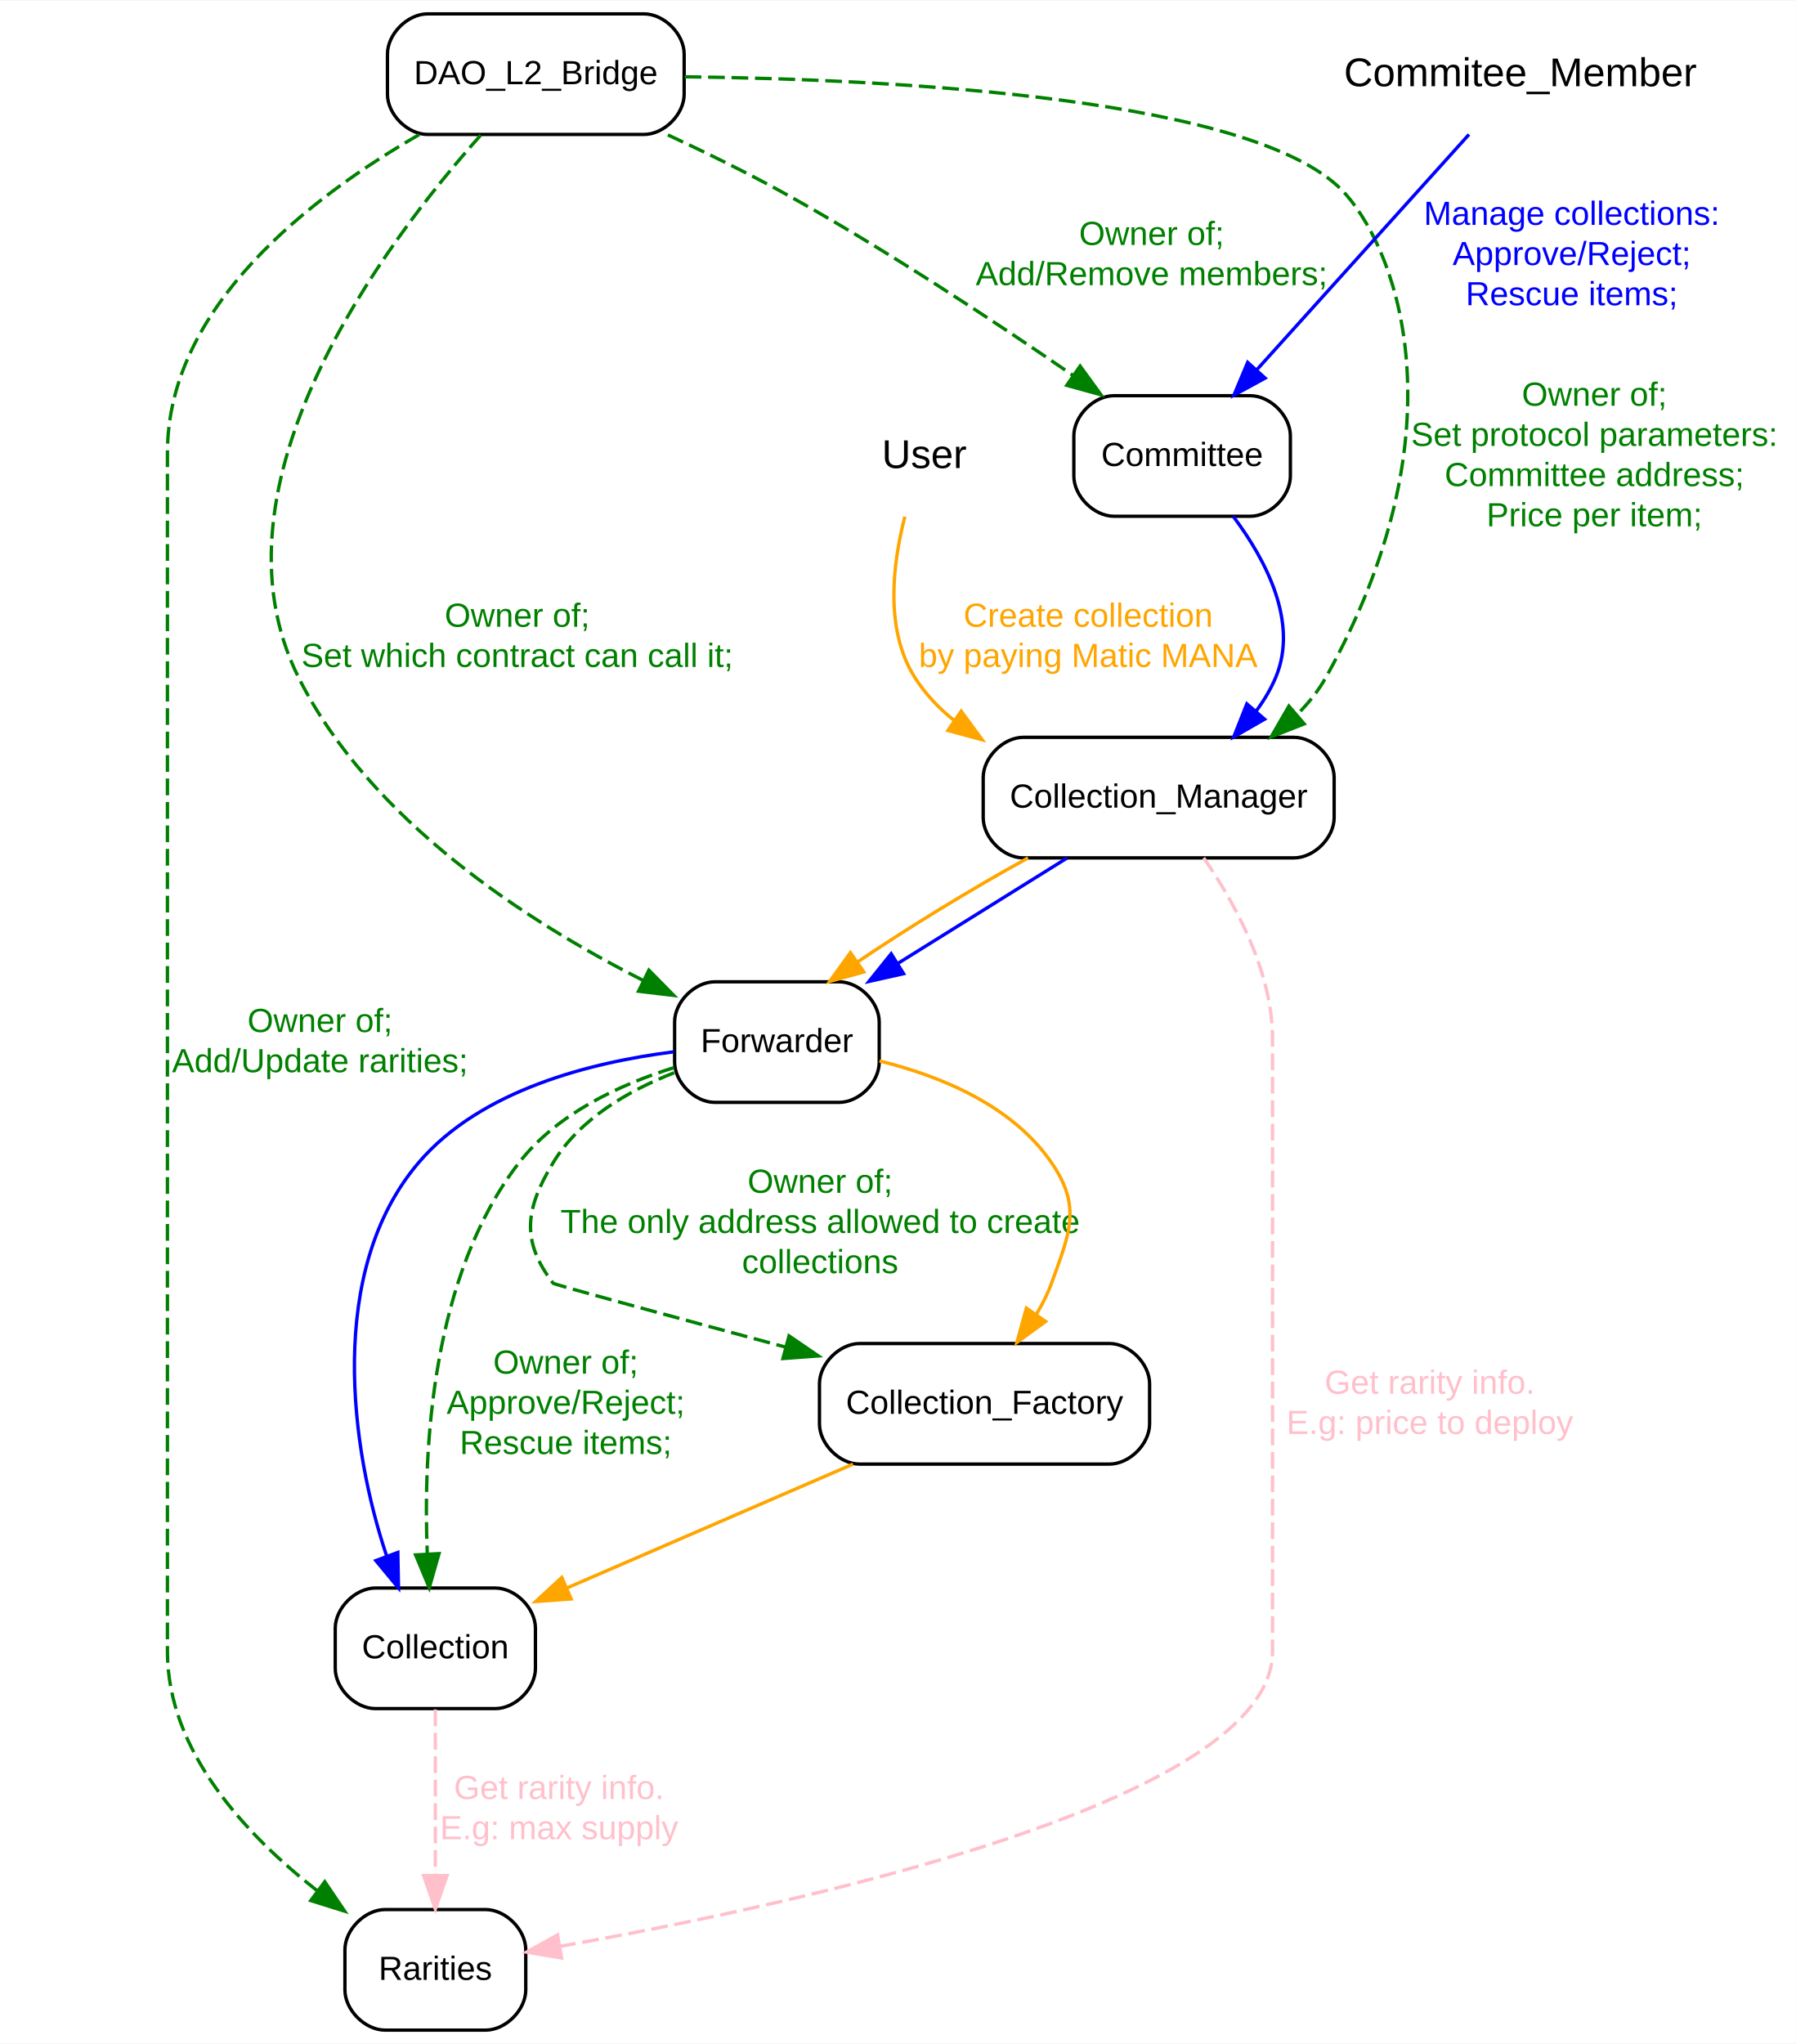
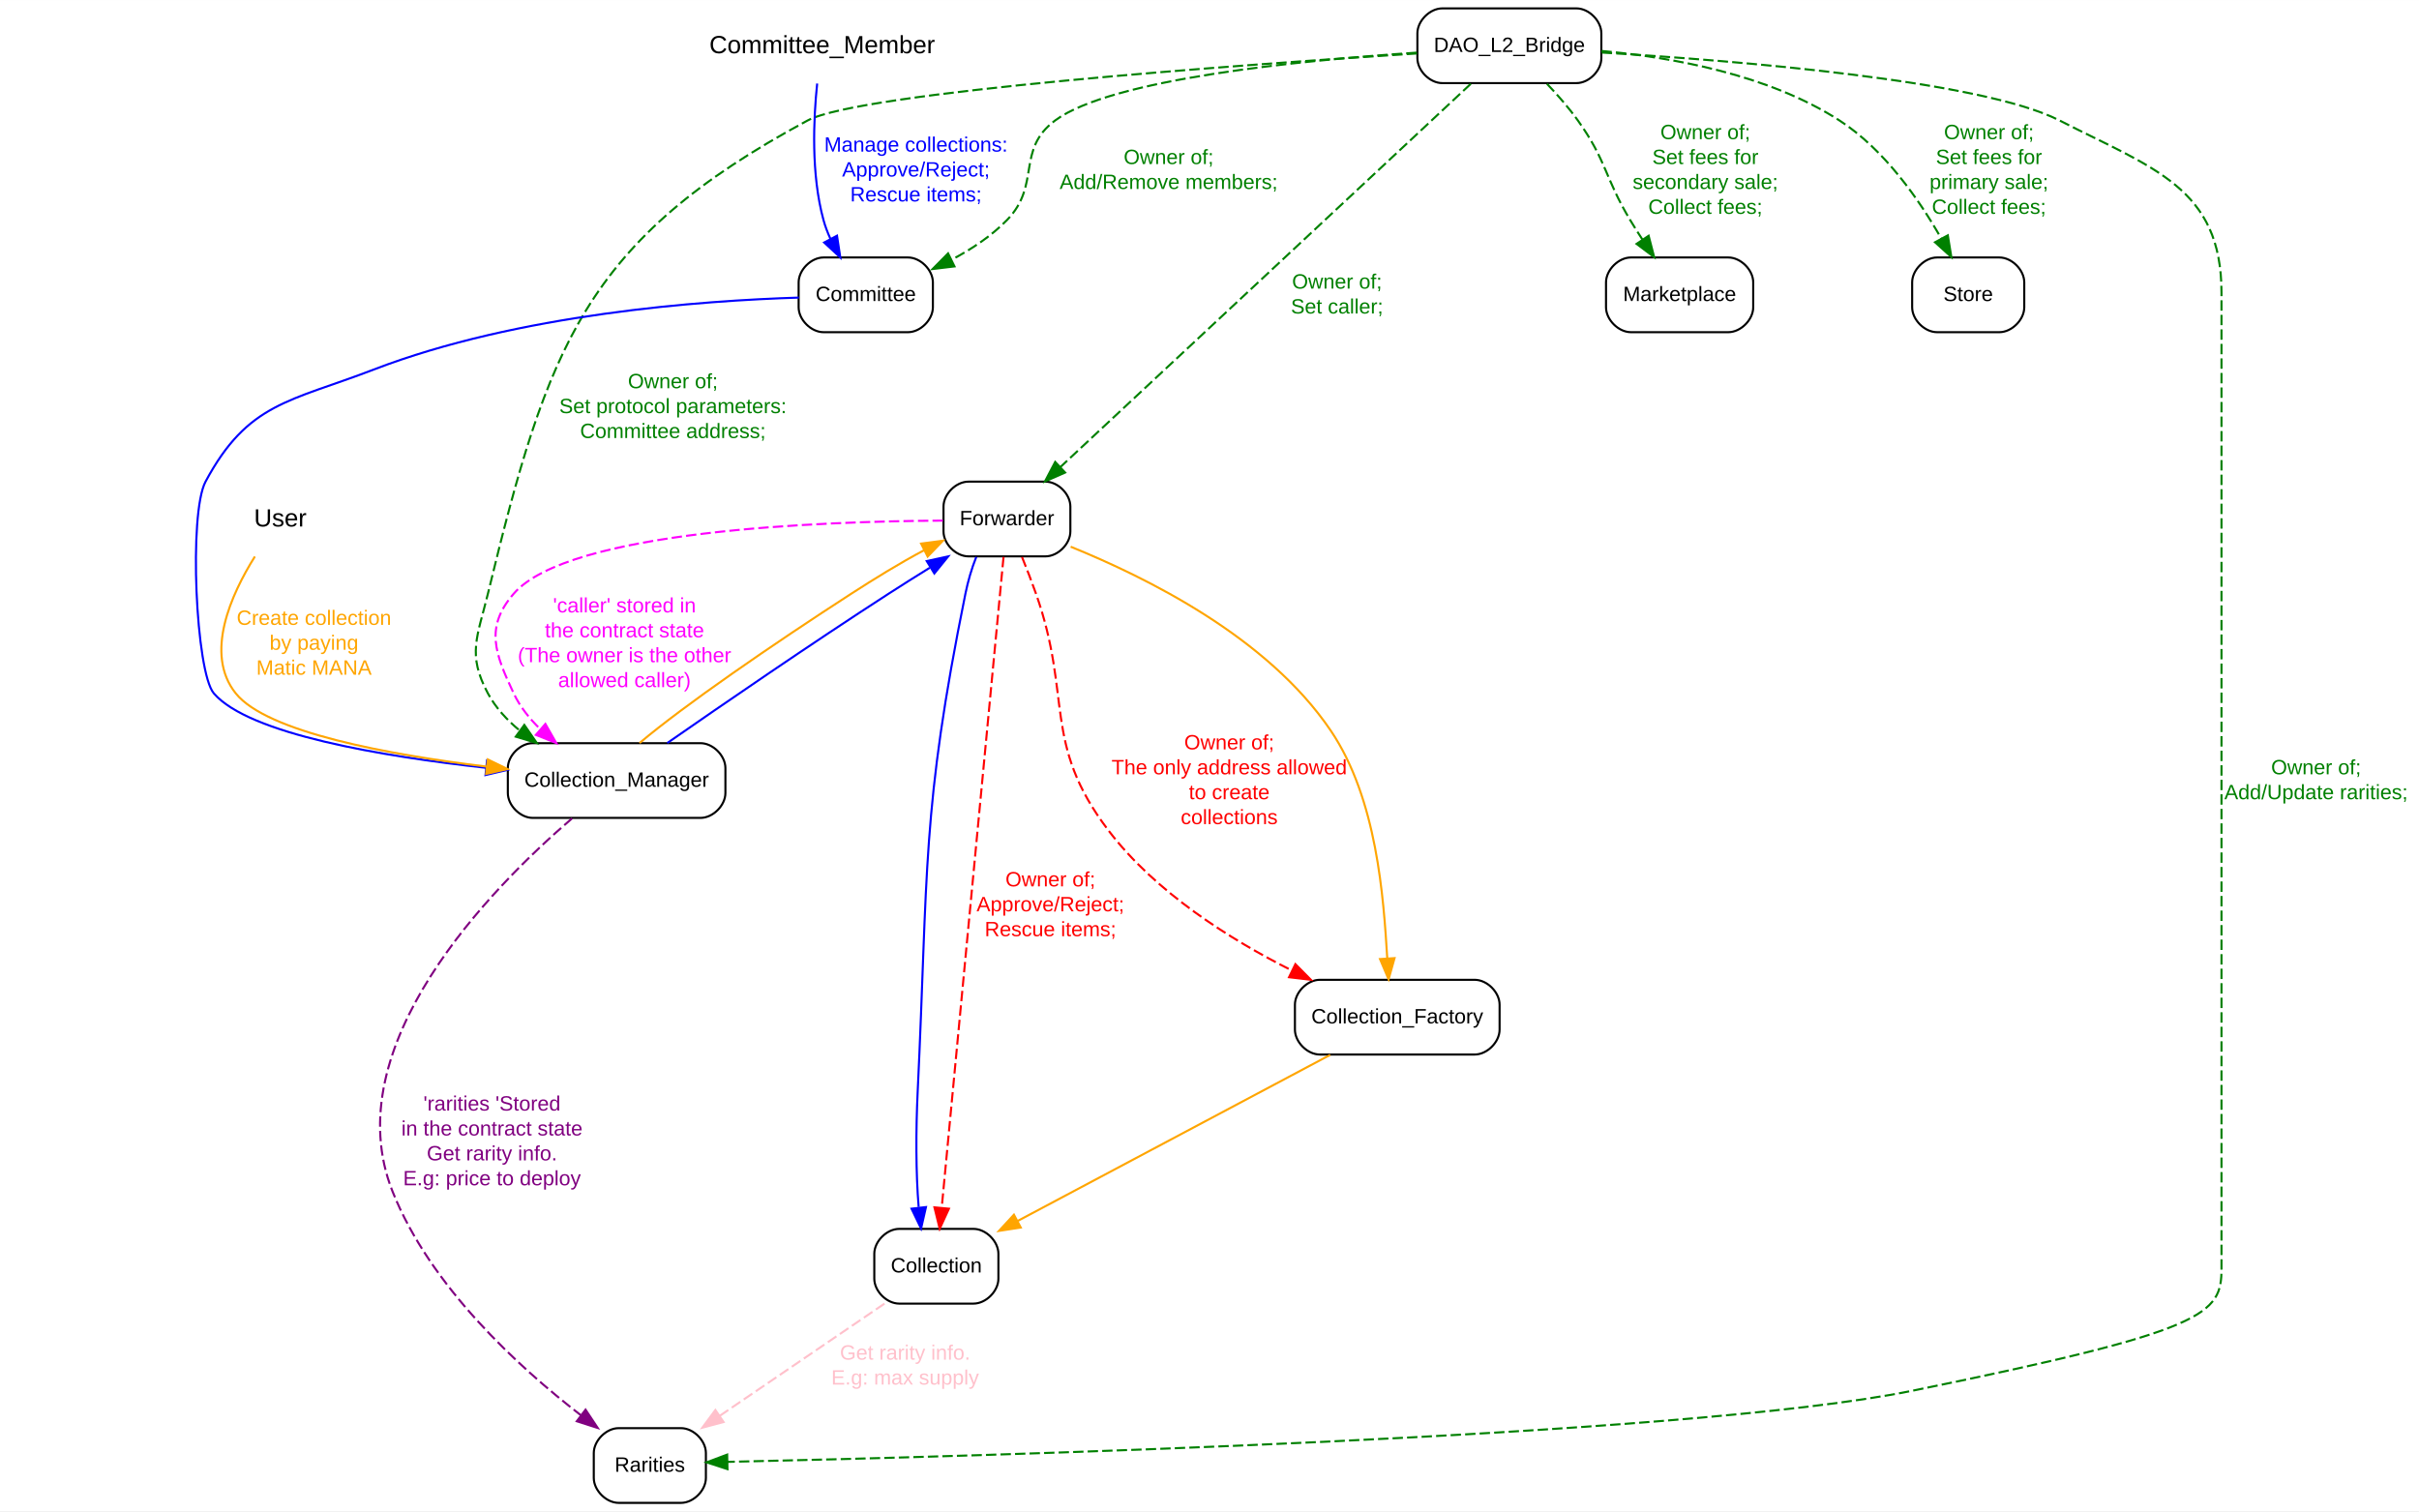
- <svg xmlns="http://www.w3.org/2000/svg" width="536pt" height="610pt" viewBox="0.00 0.00 536.25 610.00">
-   <g id="graph0" class="graph" transform="scale(1 1) rotate(0) translate(4 606)">
-     <polygon fill="white" stroke="transparent" points="-4,4 -4,-606 532.25,-606 532.25,4 -4,4" />
+ <svg xmlns="http://www.w3.org/2000/svg" width="1165pt" height="728pt" viewBox="0.00 0.00 1165.13 728.00">
+   <g id="graph0" class="graph" transform="scale(1 1) rotate(0) translate(4 724)">
+     <polygon fill="white" stroke="transparent" points="-4,4 -4,-724 1161.13,-724 1161.13,4 -4,4" />
    <g id="node1" class="node">
-       <path fill="none" stroke="black" d="M188.3,-602C188.3,-602 123.7,-602 123.7,-602 117.7,-602 111.7,-596 111.7,-590 111.7,-590 111.7,-578 111.7,-578 111.7,-572 117.7,-566 123.7,-566 123.7,-566 188.3,-566 188.3,-566 194.3,-566 200.3,-572 200.3,-578 200.3,-578 200.3,-590 200.3,-590 200.3,-596 194.3,-602 188.3,-602" />
-       <text text-anchor="middle" x="156" y="-581" font-family="arial" font-size="10.00">DAO_L2_Bridge</text>
+       <path fill="none" stroke="black" d="M755.3,-720C755.3,-720 690.7,-720 690.7,-720 684.7,-720 678.7,-714 678.7,-708 678.7,-708 678.7,-696 678.7,-696 678.7,-690 684.7,-684 690.7,-684 690.7,-684 755.3,-684 755.3,-684 761.3,-684 767.3,-690 767.3,-696 767.3,-696 767.3,-708 767.3,-708 767.3,-714 761.3,-720 755.3,-720" />
+       <text text-anchor="middle" x="723" y="-699" font-family="arial" font-size="10.00">DAO_L2_Bridge</text>
    </g>
    <g id="node2" class="node">
-       <path fill="none" stroke="black" d="M246.55,-313C246.55,-313 209.45,-313 209.45,-313 203.45,-313 197.45,-307 197.45,-301 197.45,-301 197.45,-289 197.45,-289 197.45,-283 203.45,-277 209.45,-277 209.45,-277 246.55,-277 246.55,-277 252.55,-277 258.55,-283 258.55,-289 258.55,-289 258.55,-301 258.55,-301 258.55,-307 252.55,-313 246.55,-313" />
-       <text text-anchor="middle" x="228" y="-292" font-family="arial" font-size="10.00">Forwarder</text>
+       <path fill="none" stroke="black" d="M828.45,-600C828.45,-600 781.55,-600 781.55,-600 775.55,-600 769.55,-594 769.55,-588 769.55,-588 769.55,-576 769.55,-576 769.55,-570 775.55,-564 781.55,-564 781.55,-564 828.45,-564 828.45,-564 834.45,-564 840.45,-570 840.45,-576 840.45,-576 840.45,-588 840.45,-588 840.45,-594 834.45,-600 828.45,-600" />
+       <text text-anchor="middle" x="805" y="-579" font-family="arial" font-size="10.00">Marketplace</text>
    </g>
    <g id="edge1" class="edge">
-       <path fill="none" stroke="green" stroke-dasharray="5,2" d="M139.56,-565.8C110.68,-533.42 56.49,-461.46 85.09,-404 106.37,-361.25 153.54,-330.92 187.89,-313.5" />
-       <polygon fill="green" stroke="green" points="189.77,-316.48 197.2,-308.93 186.68,-310.19 189.77,-316.48" />
-       <text text-anchor="middle" x="150.46" y="-419" font-family="arial" font-size="10.00" fill="green">Owner of;</text>
-       <text text-anchor="middle" x="150.46" y="-407" font-family="arial" font-size="10.00" fill="green">Set which contract can call it;</text>
+       <path fill="none" stroke="green" stroke-dasharray="5,2" d="M741.12,-683.65C746.26,-678.26 751.63,-672.12 756,-666 769.99,-646.39 768.81,-638.66 781.2,-618 783.03,-614.95 785.03,-611.79 787.05,-608.69" />
+       <polygon fill="green" stroke="green" points="790.08,-610.45 792.74,-600.19 784.27,-606.55 790.08,-610.45" />
+       <text text-anchor="middle" x="817.4" y="-657" font-family="arial" font-size="10.00" fill="green">Owner of;</text>
+       <text text-anchor="middle" x="817.4" y="-645" font-family="arial" font-size="10.00" fill="green">Set fees for</text>
+       <text text-anchor="middle" x="817.4" y="-633" font-family="arial" font-size="10.00" fill="green"> secondary sale;</text>
+       <text text-anchor="middle" x="817.4" y="-621" font-family="arial" font-size="10.00" fill="green"> Collect fees;</text>
    </g>
    <g id="node3" class="node">
-       <path fill="none" stroke="black" d="M382.4,-386C382.4,-386 301.6,-386 301.6,-386 295.6,-386 289.6,-380 289.6,-374 289.6,-374 289.6,-362 289.6,-362 289.6,-356 295.6,-350 301.6,-350 301.6,-350 382.4,-350 382.4,-350 388.4,-350 394.4,-356 394.4,-362 394.4,-362 394.4,-374 394.4,-374 394.4,-380 388.4,-386 382.4,-386" />
-       <text text-anchor="middle" x="342" y="-365" font-family="arial" font-size="10.00">Collection_Manager</text>
+       <path fill="none" stroke="black" d="M959,-600C959,-600 929,-600 929,-600 923,-600 917,-594 917,-588 917,-588 917,-576 917,-576 917,-570 923,-564 929,-564 929,-564 959,-564 959,-564 965,-564 971,-570 971,-576 971,-576 971,-588 971,-588 971,-594 965,-600 959,-600" />
+       <text text-anchor="middle" x="944" y="-579" font-family="arial" font-size="10.00">Store</text>
    </g>
    <g id="edge2" class="edge">
-       <path fill="none" stroke="green" stroke-dasharray="5,2" d="M200.45,-583.22C263.21,-582.47 372.96,-576.92 398,-548 414.31,-529.16 432.12,-476.09 392,-404 389.74,-399.93 386.78,-396.23 383.43,-392.89" />
-       <polygon fill="green" stroke="green" points="385.45,-390.01 375.59,-386.14 380.89,-395.32 385.45,-390.01" />
-       <text text-anchor="middle" x="472.12" y="-485" font-family="arial" font-size="10.00" fill="green">Owner of;</text>
-       <text text-anchor="middle" x="472.12" y="-473" font-family="arial" font-size="10.00" fill="green"> Set protocol parameters:</text>
-       <text text-anchor="middle" x="472.12" y="-461" font-family="arial" font-size="10.00" fill="green">Committee address;</text>
-       <text text-anchor="middle" x="472.12" y="-449" font-family="arial" font-size="10.00" fill="green">Price per item;</text>
+       <path fill="none" stroke="green" stroke-dasharray="5,2" d="M767.33,-699.5C801.12,-696.5 847.56,-688.22 882,-666 903.59,-652.07 920.39,-627.84 931.03,-609.14" />
+       <polygon fill="green" stroke="green" points="934.18,-610.67 935.88,-600.22 928.03,-607.33 934.18,-610.67" />
+       <text text-anchor="middle" x="954" y="-657" font-family="arial" font-size="10.00" fill="green">Owner of;</text>
+       <text text-anchor="middle" x="954" y="-645" font-family="arial" font-size="10.00" fill="green">Set fees for</text>
+       <text text-anchor="middle" x="954" y="-633" font-family="arial" font-size="10.00" fill="green"> primary sale;</text>
+       <text text-anchor="middle" x="954" y="-621" font-family="arial" font-size="10.00" fill="green"> Collect fees;</text>
    </g>
    <g id="node4" class="node">
-       <path fill="none" stroke="black" d="M369.33,-488C369.33,-488 328.67,-488 328.67,-488 322.67,-488 316.67,-482 316.67,-476 316.67,-476 316.67,-464 316.67,-464 316.67,-458 322.67,-452 328.67,-452 328.67,-452 369.33,-452 369.33,-452 375.33,-452 381.33,-458 381.33,-464 381.33,-464 381.33,-476 381.33,-476 381.33,-482 375.33,-488 369.33,-488" />
-       <text text-anchor="middle" x="349" y="-467" font-family="arial" font-size="10.00">Committee</text>
+       <path fill="none" stroke="black" d="M499.55,-492C499.55,-492 462.45,-492 462.45,-492 456.45,-492 450.45,-486 450.45,-480 450.45,-480 450.45,-468 450.45,-468 450.45,-462 456.45,-456 462.45,-456 462.45,-456 499.55,-456 499.55,-456 505.55,-456 511.55,-462 511.55,-468 511.55,-468 511.55,-480 511.55,-480 511.55,-486 505.55,-492 499.55,-492" />
+       <text text-anchor="middle" x="481" y="-471" font-family="arial" font-size="10.00">Forwarder</text>
    </g>
    <g id="edge3" class="edge">
-       <path fill="none" stroke="green" stroke-dasharray="5,2" d="M195.45,-565.86C207.07,-560.47 219.7,-554.28 231,-548 260.76,-531.45 293.05,-510.13 316.32,-494.12" />
-       <polygon fill="green" stroke="green" points="318.54,-496.84 324.77,-488.27 314.55,-491.09 318.54,-496.84" />
-       <text text-anchor="middle" x="339.9" y="-533" font-family="arial" font-size="10.00" fill="green">Owner of;</text>
-       <text text-anchor="middle" x="339.9" y="-521" font-family="arial" font-size="10.00" fill="green"> Add/Remove members;</text>
+       <path fill="none" stroke="green" stroke-dasharray="5,2" d="M704.41,-683.64C661.55,-643.61 555.7,-544.76 506.68,-498.98" />
+       <polygon fill="green" stroke="green" points="509.02,-496.38 499.32,-492.11 504.24,-501.49 509.02,-496.38" />
+       <text text-anchor="middle" x="640" y="-585" font-family="arial" font-size="10.00" fill="green">Owner of;</text>
+       <text text-anchor="middle" x="640" y="-573" font-family="arial" font-size="10.00" fill="green">  Set caller;</text>
    </g>
    <g id="node5" class="node">
-       <path fill="none" stroke="black" d="M141,-36C141,-36 111,-36 111,-36 105,-36 99,-30 99,-24 99,-24 99,-12 99,-12 99,-6 105,0 111,0 111,0 141,0 141,0 147,0 153,-6 153,-12 153,-12 153,-24 153,-24 153,-30 147,-36 141,-36" />
-       <text text-anchor="middle" x="126" y="-15" font-family="arial" font-size="10.00">Rarities</text>
+       <path fill="none" stroke="black" d="M333.4,-366C333.4,-366 252.6,-366 252.6,-366 246.6,-366 240.6,-360 240.6,-354 240.6,-354 240.6,-342 240.6,-342 240.6,-336 246.6,-330 252.6,-330 252.6,-330 333.4,-330 333.4,-330 339.4,-330 345.4,-336 345.4,-342 345.4,-342 345.4,-354 345.4,-354 345.4,-360 339.4,-366 333.4,-366" />
+       <text text-anchor="middle" x="293" y="-345" font-family="arial" font-size="10.00">Collection_Manager</text>
    </g>
    <g id="edge4" class="edge">
-       <path fill="none" stroke="green" stroke-dasharray="5,2" d="M121.2,-565.96C88.97,-547.46 46,-514.61 46,-471 46,-471 46,-471 46,-113 46,-83.36 69.36,-58.3 90.83,-41.53" />
-       <polygon fill="green" stroke="green" points="92.98,-44.3 98.92,-35.52 88.8,-38.68 92.98,-44.3" />
-       <text text-anchor="middle" x="91.56" y="-298" font-family="arial" font-size="10.00" fill="green">Owner of;</text>
-       <text text-anchor="middle" x="91.56" y="-286" font-family="arial" font-size="10.00" fill="green"> Add/Update rarities;</text>
+       <path fill="none" stroke="green" stroke-dasharray="5,2" d="M678.56,-698.29C592.71,-692.77 410.29,-679.62 385,-666 277.33,-608.02 259.86,-556.83 231,-438 225.96,-417.27 220.9,-408.79 231,-390 234.74,-383.05 240.23,-377.08 246.42,-372.01" />
+       <polygon fill="green" stroke="green" points="248.54,-374.8 254.57,-366.08 244.42,-369.14 248.54,-374.8" />
+       <text text-anchor="middle" x="320.12" y="-537" font-family="arial" font-size="10.00" fill="green">Owner of;</text>
+       <text text-anchor="middle" x="320.12" y="-525" font-family="arial" font-size="10.00" fill="green"> Set protocol parameters:</text>
+       <text text-anchor="middle" x="320.12" y="-513" font-family="arial" font-size="10.00" fill="green">Committee address;</text>
    </g>
    <g id="node6" class="node">
-       <path fill="none" stroke="black" d="M327.29,-205C327.29,-205 252.71,-205 252.71,-205 246.71,-205 240.71,-199 240.71,-193 240.71,-193 240.71,-181 240.71,-181 240.71,-175 246.71,-169 252.71,-169 252.71,-169 327.29,-169 327.29,-169 333.29,-169 339.29,-175 339.29,-181 339.29,-181 339.29,-193 339.29,-193 339.29,-199 333.29,-205 327.29,-205" />
-       <text text-anchor="middle" x="290" y="-184" font-family="arial" font-size="10.00">Collection_Factory</text>
+       <path fill="none" stroke="black" d="M433.33,-600C433.33,-600 392.67,-600 392.67,-600 386.67,-600 380.67,-594 380.67,-588 380.67,-588 380.67,-576 380.67,-576 380.67,-570 386.67,-564 392.67,-564 392.67,-564 433.33,-564 433.33,-564 439.33,-564 445.33,-570 445.33,-576 445.33,-576 445.33,-588 445.33,-588 445.33,-594 439.33,-600 433.33,-600" />
+       <text text-anchor="middle" x="413" y="-579" font-family="arial" font-size="10.00">Committee</text>
    </g>
    <g id="edge5" class="edge">
-       <path fill="none" stroke="green" stroke-dasharray="5,2" d="M197.31,-285.84C183.75,-280.55 169.11,-272.11 161.18,-259 152.9,-245.31 151.46,-235.71 161.18,-223 161.48,-222.61 196.89,-213.01 230.5,-203.96" />
-       <polygon fill="green" stroke="green" points="231.62,-207.28 240.37,-201.3 229.8,-200.52 231.62,-207.28" />
-       <text text-anchor="middle" x="240.91" y="-250" font-family="arial" font-size="10.00" fill="green">Owner of;</text>
-       <text text-anchor="middle" x="240.91" y="-238" font-family="arial" font-size="10.00" fill="green"> The only address allowed to create</text>
-       <text text-anchor="middle" x="240.91" y="-226" font-family="arial" font-size="10.00" fill="green"> collections</text>
+       <path fill="none" stroke="green" stroke-dasharray="5,2" d="M678.3,-698.68C622.49,-694.96 531.06,-685.97 504.21,-666 485.19,-651.86 497.55,-634.96 481,-618 473.48,-610.29 463.91,-603.96 454.33,-598.9" />
+       <polygon fill="green" stroke="green" points="455.73,-595.69 445.21,-594.43 452.65,-601.97 455.73,-595.69" />
+       <text text-anchor="middle" x="558.9" y="-645" font-family="arial" font-size="10.00" fill="green">Owner of;</text>
+       <text text-anchor="middle" x="558.9" y="-633" font-family="arial" font-size="10.00" fill="green"> Add/Remove members;</text>
+     </g>
+     <g id="node7" class="node">
+       <path fill="none" stroke="black" d="M324,-36C324,-36 294,-36 294,-36 288,-36 282,-30 282,-24 282,-24 282,-12 282,-12 282,-6 288,0 294,0 294,0 324,0 324,0 330,0 336,-6 336,-12 336,-12 336,-24 336,-24 336,-30 330,-36 324,-36" />
+       <text text-anchor="middle" x="309" y="-15" font-family="arial" font-size="10.00">Rarities</text>
+     </g>
+     <g id="edge6" class="edge">
+       <path fill="none" stroke="green" stroke-dasharray="5,2" d="M767.48,-698.73C832.66,-694.81 950.48,-685.24 988,-666 1033.04,-642.9 1066,-633.62 1066,-583 1066,-583 1066,-583 1066,-113 1066,-90.8 1059.6,-83.07 917,-54 806.99,-31.58 461.08,-22.27 346.37,-19.75" />
+       <polygon fill="green" stroke="green" points="346.39,-16.25 336.32,-19.53 346.24,-23.25 346.39,-16.25" />
+       <text text-anchor="middle" x="1111.57" y="-351" font-family="arial" font-size="10.00" fill="green">Owner of;</text>
+       <text text-anchor="middle" x="1111.57" y="-339" font-family="arial" font-size="10.00" fill="green"> Add/Update rarities;</text>
+     </g>
+     <g id="node8" class="node">
+       <path fill="none" stroke="black" d="M706.29,-252C706.29,-252 631.71,-252 631.71,-252 625.71,-252 619.71,-246 619.71,-240 619.71,-240 619.71,-228 619.71,-228 619.71,-222 625.71,-216 631.71,-216 631.71,-216 706.29,-216 706.29,-216 712.29,-216 718.29,-222 718.29,-228 718.29,-228 718.29,-240 718.29,-240 718.29,-246 712.29,-252 706.29,-252" />
+       <text text-anchor="middle" x="669" y="-231" font-family="arial" font-size="10.00">Collection_Factory</text>
+     </g>
+     <g id="node9" class="node">
+       <path fill="none" stroke="black" d="M464.89,-132C464.89,-132 429.11,-132 429.11,-132 423.11,-132 417.11,-126 417.11,-120 417.11,-120 417.11,-108 417.11,-108 417.11,-102 423.11,-96 429.11,-96 429.11,-96 464.89,-96 464.89,-96 470.89,-96 476.89,-102 476.89,-108 476.89,-108 476.89,-120 476.89,-120 476.89,-126 470.89,-132 464.89,-132" />
+       <text text-anchor="middle" x="447" y="-111" font-family="arial" font-size="10.00">Collection</text>
+     </g>
+     <g id="edge12" class="edge">
+       <path fill="none" stroke="magenta" stroke-dasharray="5,2" d="M450.15,-473.22C392.03,-472.9 269.78,-468.53 243.42,-438 229.48,-421.85 234.34,-409.3 243.42,-390 246.43,-383.62 250.97,-377.89 256.1,-372.88" />
+       <polygon fill="magenta" stroke="magenta" points="258.69,-375.27 263.94,-366.06 254.1,-369.98 258.69,-375.27" />
+       <text text-anchor="middle" x="296.79" y="-429" font-family="arial" font-size="10.00" fill="magenta">'caller' stored in</text>
+       <text text-anchor="middle" x="296.79" y="-417" font-family="arial" font-size="10.00" fill="magenta"> the contract state</text>
+       <text text-anchor="middle" x="296.79" y="-405" font-family="arial" font-size="10.00" fill="magenta"> (The owner is the other</text>
+       <text text-anchor="middle" x="296.79" y="-393" font-family="arial" font-size="10.00" fill="magenta"> allowed caller)</text>
+     </g>
+     <g id="edge7" class="edge">
+       <path fill="none" stroke="red" stroke-dasharray="5,2" d="M488.27,-455.66C490.53,-450.06 492.96,-443.8 495,-438 512.6,-388.03 497.83,-366.2 529.86,-324 552.64,-293.99 588.7,-271.33 618.4,-256.4" />
+       <polygon fill="red" stroke="red" points="619.94,-259.54 627.39,-252.01 616.87,-253.25 619.94,-259.54" />
+       <text text-anchor="middle" x="588.07" y="-363" font-family="arial" font-size="10.00" fill="red">Owner of;</text>
+       <text text-anchor="middle" x="588.07" y="-351" font-family="arial" font-size="10.00" fill="red"> The only address allowed</text>
+       <text text-anchor="middle" x="588.07" y="-339" font-family="arial" font-size="10.00" fill="red"> to create</text>
+       <text text-anchor="middle" x="588.07" y="-327" font-family="arial" font-size="10.00" fill="red"> collections</text>
+     </g>
+     <g id="edge13" class="edge">
+       <path fill="none" stroke="orange" d="M511.7,-460.66C547.85,-445.91 606.36,-417.37 637,-372 659.24,-339.07 662.38,-291.78 664.19,-262.25" />
+       <polygon fill="orange" stroke="orange" points="667.69,-262.44 664.83,-252.24 660.7,-261.99 667.69,-262.44" />
+     </g>
+     <g id="edge8" class="edge">
+       <path fill="none" stroke="red" stroke-dasharray="5,2" d="M479.36,-455.73C473.9,-398.19 456.27,-212.66 449.6,-142.35" />
+       <polygon fill="red" stroke="red" points="453.05,-141.72 448.62,-132.09 446.08,-142.38 453.05,-141.72" />
+       <text text-anchor="middle" x="501.95" y="-297" font-family="arial" font-size="10.00" fill="red">Owner of;</text>
+       <text text-anchor="middle" x="501.95" y="-285" font-family="arial" font-size="10.00" fill="red"> Approve/Reject;</text>
+       <text text-anchor="middle" x="501.95" y="-273" font-family="arial" font-size="10.00" fill="red">Rescue items;</text>
+     </g>
+     <g id="edge17" class="edge">
+       <path fill="none" stroke="blue" d="M466.23,-455.74C463.99,-450.15 462.19,-443.87 461,-438 439.71,-332.98 443.12,-305.03 438,-198 437.12,-179.52 437.12,-158.7 438.48,-142.54" />
+       <polygon fill="blue" stroke="blue" points="442,-142.51 439.64,-132.18 435.05,-141.73 442,-142.51" />
+     </g>
+     <g id="edge11" class="edge">
+       <path fill="none" stroke="orange" d="M304.05,-366.07C325.54,-384.24 368.36,-413.68 406,-438 416.96,-445.08 429.28,-452.69 441.17,-459" />
+       <polygon fill="orange" stroke="orange" points="439.66,-462.15 450.16,-463.54 442.81,-455.9 439.66,-462.15" />
+     </g>
+     <g id="edge16" class="edge">
+       <path fill="none" stroke="blue" d="M317.4,-366.07C343.54,-384.24 386.36,-413.68 424,-438 430.37,-442.12 437.2,-446.41 443.84,-450.52" />
+       <polygon fill="blue" stroke="blue" points="442.37,-453.73 452.72,-455.99 446.04,-447.76 442.37,-453.73" />
+     </g>
+     <g id="edge18" class="edge">
+       <path fill="none" stroke="purple" stroke-dasharray="5,2" d="M271.55,-329.78C232.72,-296.39 157.25,-219.93 185.08,-150 203.23,-104.4 245.62,-65.53 275.75,-42.24" />
+       <polygon fill="purple" stroke="purple" points="278.03,-44.91 283.9,-36.09 273.81,-39.32 278.03,-44.91" />
+       <text text-anchor="middle" x="232.96" y="-189" font-family="arial" font-size="10.00" fill="purple">'rarities 'Stored</text>
+       <text text-anchor="middle" x="232.96" y="-177" font-family="arial" font-size="10.00" fill="purple"> in the contract state</text>
+       <text text-anchor="middle" x="232.96" y="-165" font-family="arial" font-size="10.00" fill="purple">Get rarity info.</text>
+       <text text-anchor="middle" x="232.96" y="-153" font-family="arial" font-size="10.00" fill="purple">   E.g: price to deploy</text>
+     </g>
+     <g id="edge15" class="edge">
+       <path fill="none" stroke="blue" d="M380.82,-580.67C334.16,-579.23 245.68,-572.81 176,-546 135.62,-530.46 115.42,-530.15 95,-492 86.82,-476.72 90.29,-400.11 99,-390 115.93,-370.36 180.1,-359.64 230.05,-354.14" />
+       <polygon fill="blue" stroke="blue" points="230.58,-357.61 240.16,-353.08 229.84,-350.64 230.58,-357.61" />
+     </g>
+     <g id="edge14" class="edge">
+       <path fill="none" stroke="orange" d="M636.72,-215.84C596.83,-194.64 529.01,-158.59 486.18,-135.83" />
+       <polygon fill="orange" stroke="orange" points="487.65,-132.65 477.18,-131.04 484.37,-138.83 487.65,-132.65" />
+     </g>
+     <g id="edge19" class="edge">
+       <path fill="none" stroke="pink" stroke-dasharray="5,2" d="M422.01,-95.98C399.78,-80.83 367.08,-58.56 342.57,-41.87" />
+       <polygon fill="pink" stroke="pink" points="344.51,-38.95 334.27,-36.21 340.57,-44.74 344.51,-38.95" />
+       <text text-anchor="middle" x="431.95" y="-69" font-family="arial" font-size="10.00" fill="pink"> Get rarity info.</text>
+       <text text-anchor="middle" x="431.95" y="-57" font-family="arial" font-size="10.00" fill="pink"> E.g: max supply</text>
+     </g>
+     <g id="node10" class="node">
+       <text text-anchor="middle" x="392" y="-698.4" font-family="arial" font-size="12.00">Committee_Member</text>
+     </g>
+     <g id="edge9" class="edge">
+       <path fill="none" stroke="blue" d="M389.6,-683.8C387.81,-666.76 386.6,-640.1 392.65,-618 393.47,-614.98 394.63,-611.95 395.97,-609" />
+       <polygon fill="blue" stroke="blue" points="399.15,-610.48 400.75,-600.01 392.97,-607.2 399.15,-610.48" />
+       <text text-anchor="middle" x="437.18" y="-651" font-family="arial" font-size="10.00" fill="blue">Manage collections:</text>
+       <text text-anchor="middle" x="437.18" y="-639" font-family="arial" font-size="10.00" fill="blue">Approve/Reject;</text>
+       <text text-anchor="middle" x="437.18" y="-627" font-family="arial" font-size="10.00" fill="blue">Rescue items;</text>
+     </g>
+     <g id="node11" class="node">
+       <text text-anchor="middle" x="131" y="-470.4" font-family="arial" font-size="12.00">User</text>
    </g>
    <g id="edge10" class="edge">
-       <path fill="none" stroke="orange" d="M258.62,-289.37C276.75,-284.91 298.21,-276.16 310,-259 319.06,-245.81 315.43,-238.05 310,-223 308.85,-219.81 307.27,-216.7 305.47,-213.74" />
-       <polygon fill="orange" stroke="orange" points="308.24,-211.59 299.68,-205.36 302.49,-215.57 308.24,-211.59" />
-     </g>
-     <g id="node7" class="node">
-       <path fill="none" stroke="black" d="M143.89,-132C143.89,-132 108.11,-132 108.11,-132 102.11,-132 96.11,-126 96.11,-120 96.11,-120 96.11,-108 96.11,-108 96.11,-102 102.11,-96 108.11,-96 108.11,-96 143.89,-96 143.89,-96 149.89,-96 155.89,-102 155.89,-108 155.89,-108 155.89,-120 155.89,-120 155.89,-126 149.89,-132 143.89,-132" />
-       <text text-anchor="middle" x="126" y="-111" font-family="arial" font-size="10.00">Collection</text>
-     </g>
-     <g id="edge6" class="edge">
-       <path fill="none" stroke="green" stroke-dasharray="5,2" d="M197.35,-287.41C181.15,-282.35 162.32,-273.64 151,-259 124.9,-225.24 122.31,-173.69 123.59,-142.3" />
-       <polygon fill="green" stroke="green" points="127.1,-142.28 124.18,-132.09 120.11,-141.88 127.1,-142.28" />
-       <text text-anchor="middle" x="164.95" y="-196" font-family="arial" font-size="10.00" fill="green">Owner of;</text>
-       <text text-anchor="middle" x="164.95" y="-184" font-family="arial" font-size="10.00" fill="green"> Approve/Reject;</text>
-       <text text-anchor="middle" x="164.95" y="-172" font-family="arial" font-size="10.00" fill="green">Rescue items;</text>
-     </g>
-     <g id="edge14" class="edge">
-       <path fill="none" stroke="blue" d="M197.16,-292.09C172.5,-288.97 139.51,-280.73 121,-259 93.35,-226.53 100.76,-173.41 111.46,-141.57" />
-       <polygon fill="blue" stroke="blue" points="114.8,-142.63 115,-132.03 108.24,-140.19 114.8,-142.63" />
-     </g>
-     <g id="edge9" class="edge">
-       <path fill="none" stroke="orange" d="M302.98,-349.99C286.02,-340.67 266.92,-328.97 251.99,-318.86" />
-       <polygon fill="orange" stroke="orange" points="253.94,-315.95 243.74,-313.11 249.95,-321.7 253.94,-315.95" />
-     </g>
-     <g id="edge13" class="edge">
-       <path fill="none" stroke="blue" d="M314.69,-349.99C299.58,-340.58 280.59,-328.76 264.25,-318.57" />
-       <polygon fill="blue" stroke="blue" points="265.82,-315.43 255.48,-313.11 262.12,-321.37 265.82,-315.43" />
-     </g>
-     <g id="edge15" class="edge">
-       <path fill="none" stroke="pink" stroke-dasharray="5,2" d="M355.44,-349.99C364.94,-336.24 376,-315.95 376,-296 376,-296 376,-296 376,-113 376,-68.12 233.08,-37.37 163.36,-25.04" />
-       <polygon fill="pink" stroke="pink" points="163.68,-21.54 153.23,-23.29 162.49,-28.44 163.68,-21.54" />
-       <text text-anchor="middle" x="422.96" y="-190" font-family="arial" font-size="10.00" fill="pink">   Get rarity info.</text>
-       <text text-anchor="middle" x="422.96" y="-178" font-family="arial" font-size="10.00" fill="pink">   E.g: price to deploy</text>
-     </g>
-     <g id="edge12" class="edge">
-       <path fill="none" stroke="blue" d="M364.28,-451.95C374.07,-438.87 383.77,-420.35 377,-404 375.53,-400.46 373.51,-397.09 371.18,-393.93" />
-       <polygon fill="blue" stroke="blue" points="373.62,-391.41 364.43,-386.14 368.33,-395.99 373.62,-391.41" />
-     </g>
-     <g id="edge11" class="edge">
-       <path fill="none" stroke="orange" d="M250.72,-168.99C224.92,-157.83 191.3,-143.27 165.47,-132.09" />
-       <polygon fill="orange" stroke="orange" points="166.55,-128.74 155.98,-127.98 163.77,-135.16 166.55,-128.74" />
-     </g>
-     <g id="edge16" class="edge">
-       <path fill="none" stroke="pink" stroke-dasharray="5,2" d="M126,-95.76C126,-81.98 126,-62.4 126,-46.47" />
-       <polygon fill="pink" stroke="pink" points="129.5,-46.13 126,-36.13 122.5,-46.13 129.5,-46.13" />
-       <text text-anchor="middle" x="162.95" y="-69" font-family="arial" font-size="10.00" fill="pink">   Get rarity info.</text>
-       <text text-anchor="middle" x="162.95" y="-57" font-family="arial" font-size="10.00" fill="pink"> E.g: max supply</text>
-     </g>
-     <g id="node8" class="node">
-       <text text-anchor="middle" x="450" y="-580.4" font-family="arial" font-size="12.00">Commitee_Member</text>
-     </g>
-     <g id="edge7" class="edge">
-       <path fill="none" stroke="blue" d="M434.66,-565.99C417.83,-547.32 390.65,-517.18 371.42,-495.87" />
-       <polygon fill="blue" stroke="blue" points="373.78,-493.25 364.48,-488.17 368.58,-497.94 373.78,-493.25" />
-       <text text-anchor="middle" x="465.35" y="-539" font-family="arial" font-size="10.00" fill="blue">   Manage collections:</text>
-       <text text-anchor="middle" x="465.35" y="-527" font-family="arial" font-size="10.00" fill="blue">Approve/Reject;</text>
-       <text text-anchor="middle" x="465.35" y="-515" font-family="arial" font-size="10.00" fill="blue">Rescue items;</text>
-     </g>
-     <g id="node9" class="node">
-       <text text-anchor="middle" x="272" y="-466.4" font-family="arial" font-size="12.00">User</text>
-     </g>
-     <g id="edge8" class="edge">
-       <path fill="none" stroke="orange" d="M266.21,-451.89C262.59,-437.93 260.13,-418.25 269.1,-404 272.26,-398.98 276.36,-394.66 281.02,-390.95" />
-       <polygon fill="orange" stroke="orange" points="283.03,-393.81 289.29,-385.26 279.07,-388.04 283.03,-393.81" />
-       <text text-anchor="middle" x="320.95" y="-419" font-family="arial" font-size="10.00" fill="orange">Create collection</text>
-       <text text-anchor="middle" x="320.95" y="-407" font-family="arial" font-size="10.00" fill="orange"> by paying Matic MANA</text>
+       <path fill="none" stroke="orange" d="M118.77,-455.93C107.38,-437.75 94.28,-409.05 109.55,-390 124.61,-371.2 183.33,-360.44 230.34,-354.71" />
+       <polygon fill="orange" stroke="orange" points="230.95,-358.16 240.47,-353.53 230.14,-351.21 230.95,-358.16" />
+       <text text-anchor="middle" x="147.23" y="-423" font-family="arial" font-size="10.00" fill="orange">Create collection</text>
+       <text text-anchor="middle" x="147.23" y="-411" font-family="arial" font-size="10.00" fill="orange"> by paying</text>
+       <text text-anchor="middle" x="147.23" y="-399" font-family="arial" font-size="10.00" fill="orange"> Matic MANA</text>
    </g>
  </g>
</svg>
